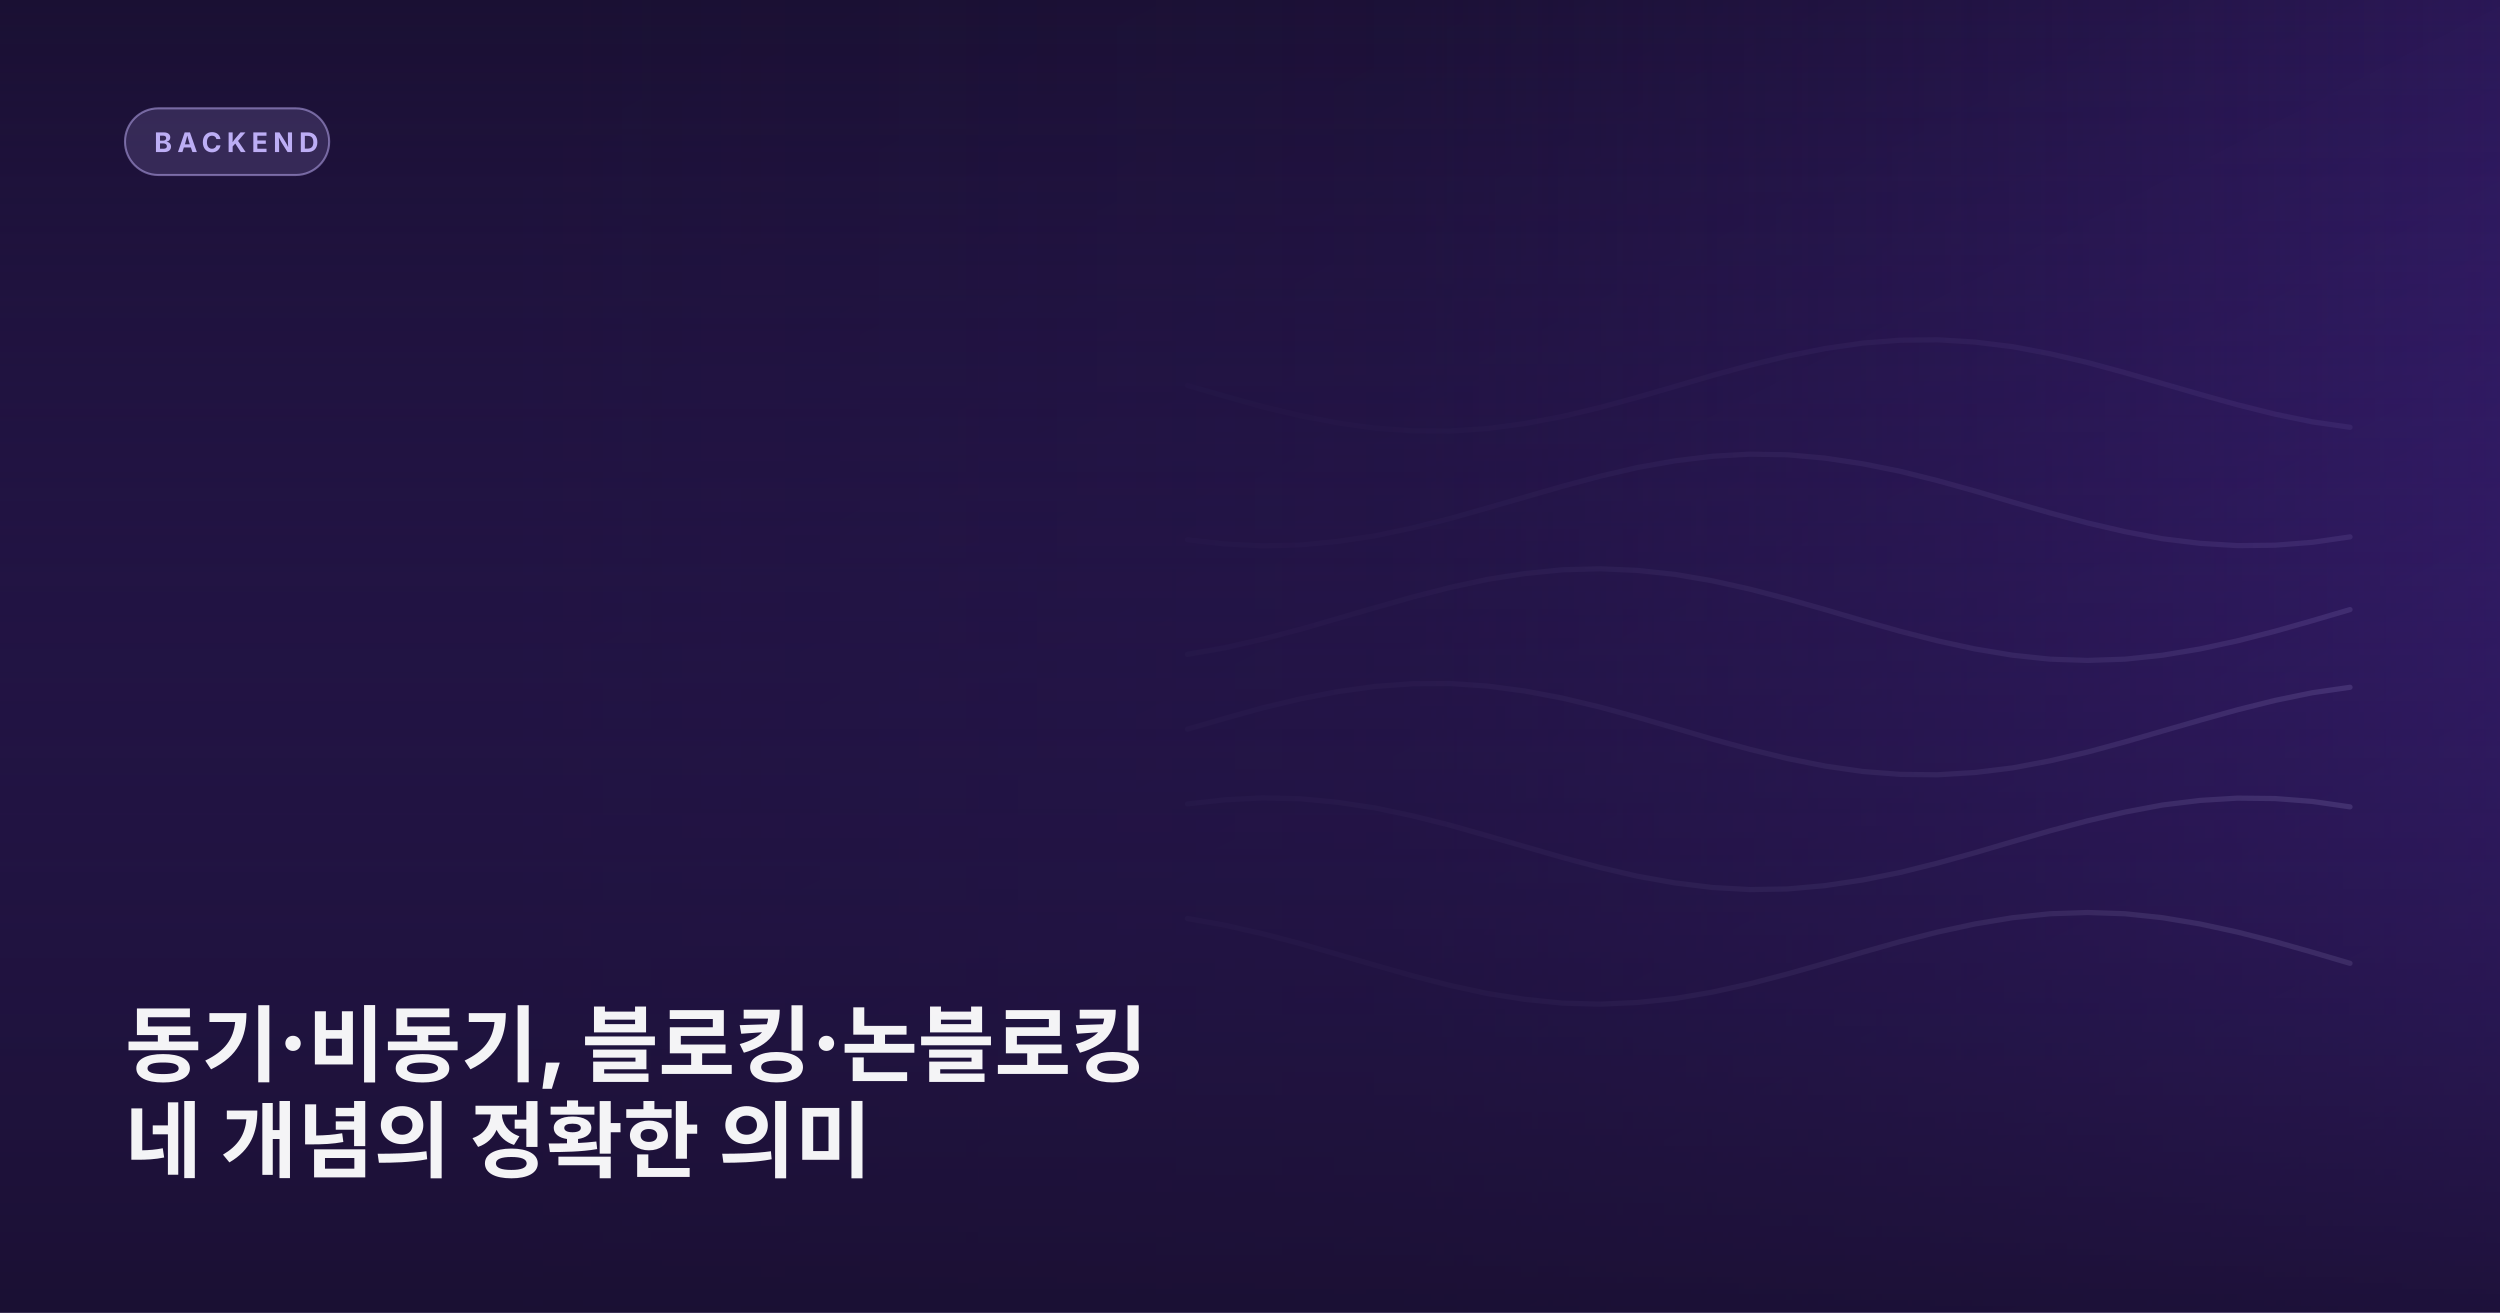
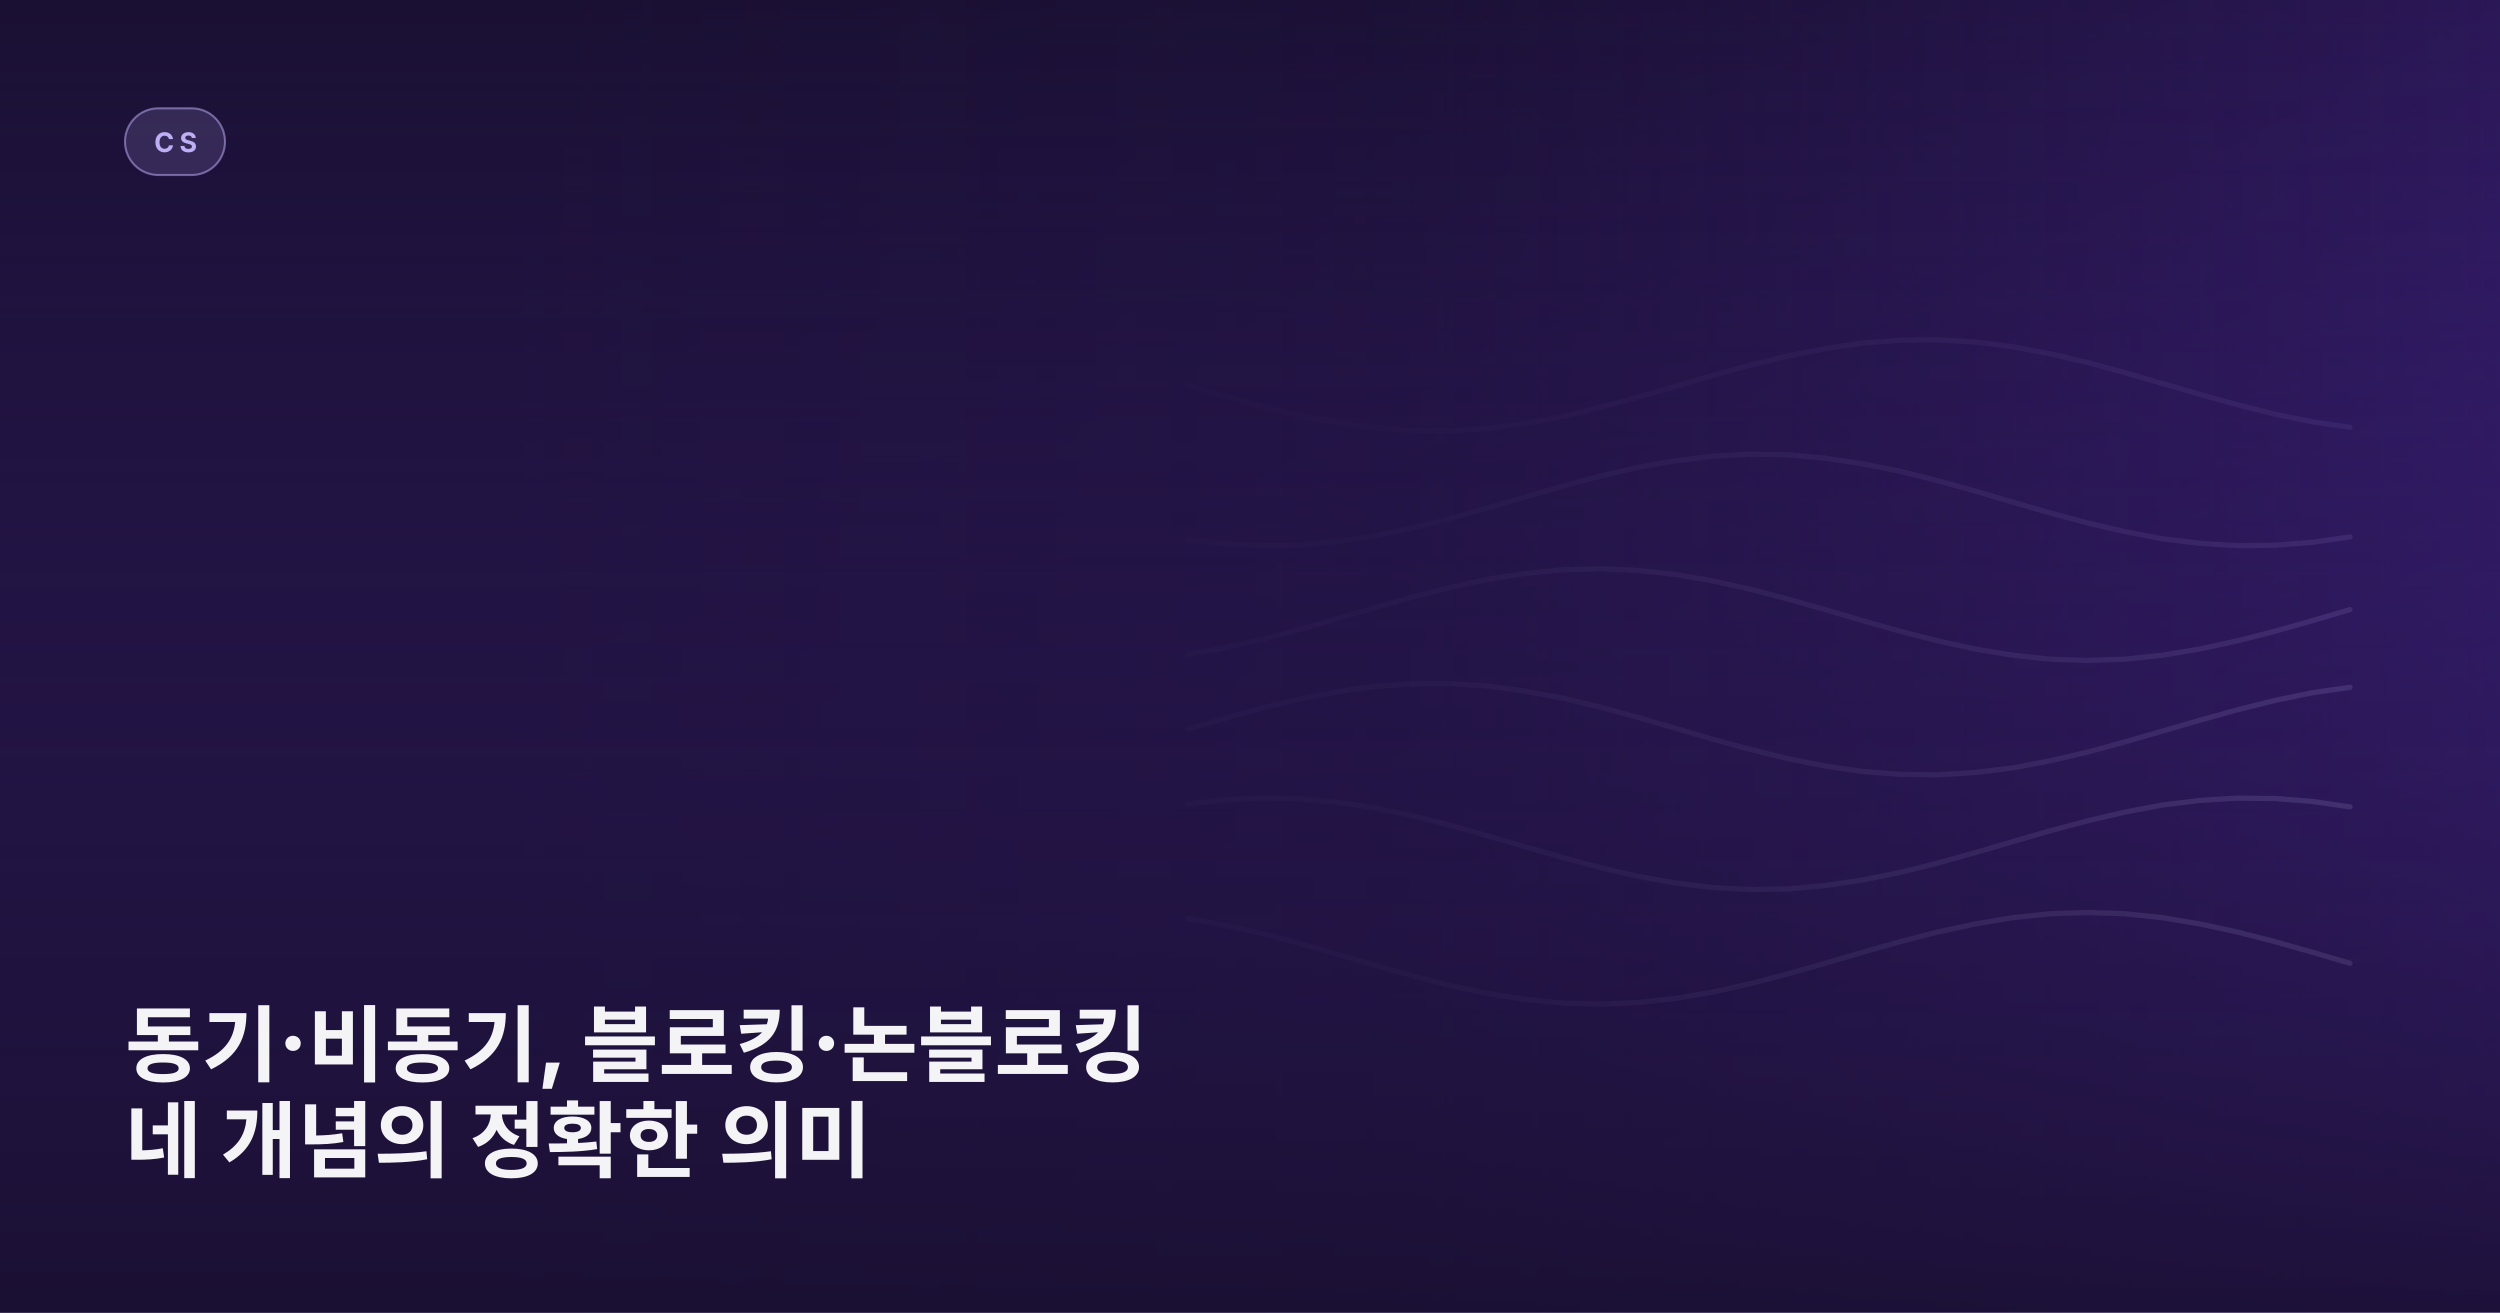
<svg xmlns="http://www.w3.org/2000/svg" width="1200" height="630" viewBox="0 0 1200 630">
  <defs>
    <linearGradient id="bg" x1="0%" y1="0%" x2="100%" y2="100%">
      <stop offset="0%" stop-color="#1a1033" />
      <stop offset="100%" stop-color="#3b1f7a" />
    </linearGradient>
    <linearGradient id="lf" x1="100%" y1="0%" x2="20%" y2="0%">
      <stop offset="0%" stop-color="#1a1033" stop-opacity="0" />
      <stop offset="55%" stop-color="#1a1033" stop-opacity="0.82" />
      <stop offset="100%" stop-color="#1a1033" stop-opacity="1" />
    </linearGradient>
    <linearGradient id="bf" x1="0%" y1="0%" x2="0%" y2="100%">
      <stop offset="0%" stop-color="#3b1f7a" stop-opacity="0" />
      <stop offset="100%" stop-color="#1a1033" stop-opacity="0.9" />
    </linearGradient>
  </defs>
  <rect width="1200" height="630" fill="url(#bg)" />
  <polyline points="570,185.0 588,190.2 606,195.2 624,199.5 642,203.0 660,205.5 678,206.8 696,206.9 714,205.7 732,203.3 750,199.9 768,195.6 786,190.7 804,185.5 822,180.2 840,175.3 858,170.9 876,167.3 894,164.7 912,163.3 930,163.1 948,164.2 966,166.4 984,169.8 1002,174.0 1020,178.9 1038,184.1 1056,189.3 1074,194.3 1092,198.8 1110,202.5 1128,205.1" fill="none" stroke="#c4b5fd" stroke-width="2.5" stroke-linecap="round" stroke-linejoin="round" stroke-opacity="0.12" />
  <polyline points="570,259.1 588,261.1 606,262.0 624,261.6 642,259.9 660,257.2 678,253.4 696,248.9 714,243.8 732,238.6 750,233.4 768,228.6 786,224.4 804,221.2 822,219.0 840,218.0 858,218.3 876,219.9 894,222.6 912,226.2 930,230.7 948,235.7 966,241.0 984,246.2 1002,251.0 1020,255.2 1038,258.6 1056,260.8 1074,261.9 1092,261.7 1110,260.3 1128,257.7" fill="none" stroke="#c4b5fd" stroke-width="2.5" stroke-linecap="round" stroke-linejoin="round" stroke-opacity="0.19" />
  <polyline points="570,314.1 588,310.9 606,306.8 624,302.1 642,296.9 660,291.7 678,286.6 696,282.0 714,278.1 732,275.3 750,273.5 768,273.0 786,273.8 804,275.7 822,278.8 840,282.8 858,287.5 876,292.6 894,297.9 912,303.0 930,307.6 948,311.5 966,314.5 984,316.4 1002,317.0 1020,316.4 1038,314.5 1056,311.5 1074,307.6 1092,303.0 1110,297.9 1128,292.6" fill="none" stroke="#c4b5fd" stroke-width="2.5" stroke-linecap="round" stroke-linejoin="round" stroke-opacity="0.26" />
  <polyline points="570,350.0 588,344.8 606,339.8 624,335.5 642,332.0 660,329.5 678,328.2 696,328.1 714,329.3 732,331.7 750,335.1 768,339.4 786,344.3 804,349.5 822,354.8 840,359.7 858,364.1 876,367.7 894,370.3 912,371.7 930,371.9 948,370.8 966,368.6 984,365.2 1002,361.0 1020,356.1 1038,350.9 1056,345.7 1074,340.7 1092,336.2 1110,332.5 1128,329.9" fill="none" stroke="#c4b5fd" stroke-width="2.5" stroke-linecap="round" stroke-linejoin="round" stroke-opacity="0.33" />
  <polyline points="570,385.9 588,383.9 606,383.0 624,383.4 642,385.1 660,387.8 678,391.6 696,396.1 714,401.2 732,406.4 750,411.6 768,416.4 786,420.6 804,423.8 822,426.0 840,427.0 858,426.7 876,425.1 894,422.4 912,418.8 930,414.3 948,409.3 966,404.0 984,398.8 1002,394.0 1020,389.8 1038,386.4 1056,384.2 1074,383.1 1092,383.3 1110,384.7 1128,387.3" fill="none" stroke="#c4b5fd" stroke-width="2.5" stroke-linecap="round" stroke-linejoin="round" stroke-opacity="0.4" />
  <polyline points="570,440.9 588,444.1 606,448.2 624,452.9 642,458.1 660,463.3 678,468.4 696,473.0 714,476.9 732,479.7 750,481.5 768,482.0 786,481.2 804,479.3 822,476.2 840,472.2 858,467.5 876,462.4 894,457.1 912,452.0 930,447.4 948,443.5 966,440.5 984,438.6 1002,438.0 1020,438.6 1038,440.5 1056,443.5 1074,447.4 1092,452.0 1110,457.1 1128,462.4" fill="none" stroke="#c4b5fd" stroke-width="2.5" stroke-linecap="round" stroke-linejoin="round" stroke-opacity="0.47" />
  <rect width="1200" height="630" fill="url(#lf)" />
  <rect width="1200" height="630" fill="url(#bf)" />
-   <rect x="60" y="52" width="98" height="32" rx="16" fill="#c4b5fd" fill-opacity="0.15" stroke="#c4b5fd" stroke-width="1" stroke-opacity="0.5" />
-   <text x="74" y="73" font-family="system-ui,-apple-system,Segoe UI,sans-serif" font-size="13" font-weight="700" letter-spacing="2.5" fill="#c4b5fd" fill-opacity="0.95">BACKEND</text>
+   <rect x="60" y="52" width="48" height="32" rx="16" fill="#c4b5fd" fill-opacity="0.15" stroke="#c4b5fd" stroke-width="1" stroke-opacity="0.5" />
+   <text x="74" y="73" font-family="system-ui,-apple-system,Segoe UI,sans-serif" font-size="13" font-weight="700" letter-spacing="2.5" fill="#c4b5fd" fill-opacity="0.95">CS</text>
  <text x="60" y="516" font-family="system-ui,-apple-system,Segoe UI,sans-serif" font-size="40" font-weight="800" fill="white" fill-opacity="0.95">동기·비동기, 블로킹·논블로킹</text>
  <text x="60" y="562" font-family="system-ui,-apple-system,Segoe UI,sans-serif" font-size="40" font-weight="800" fill="white" fill-opacity="0.95">네 개념의 정확한 의미</text>
</svg>
